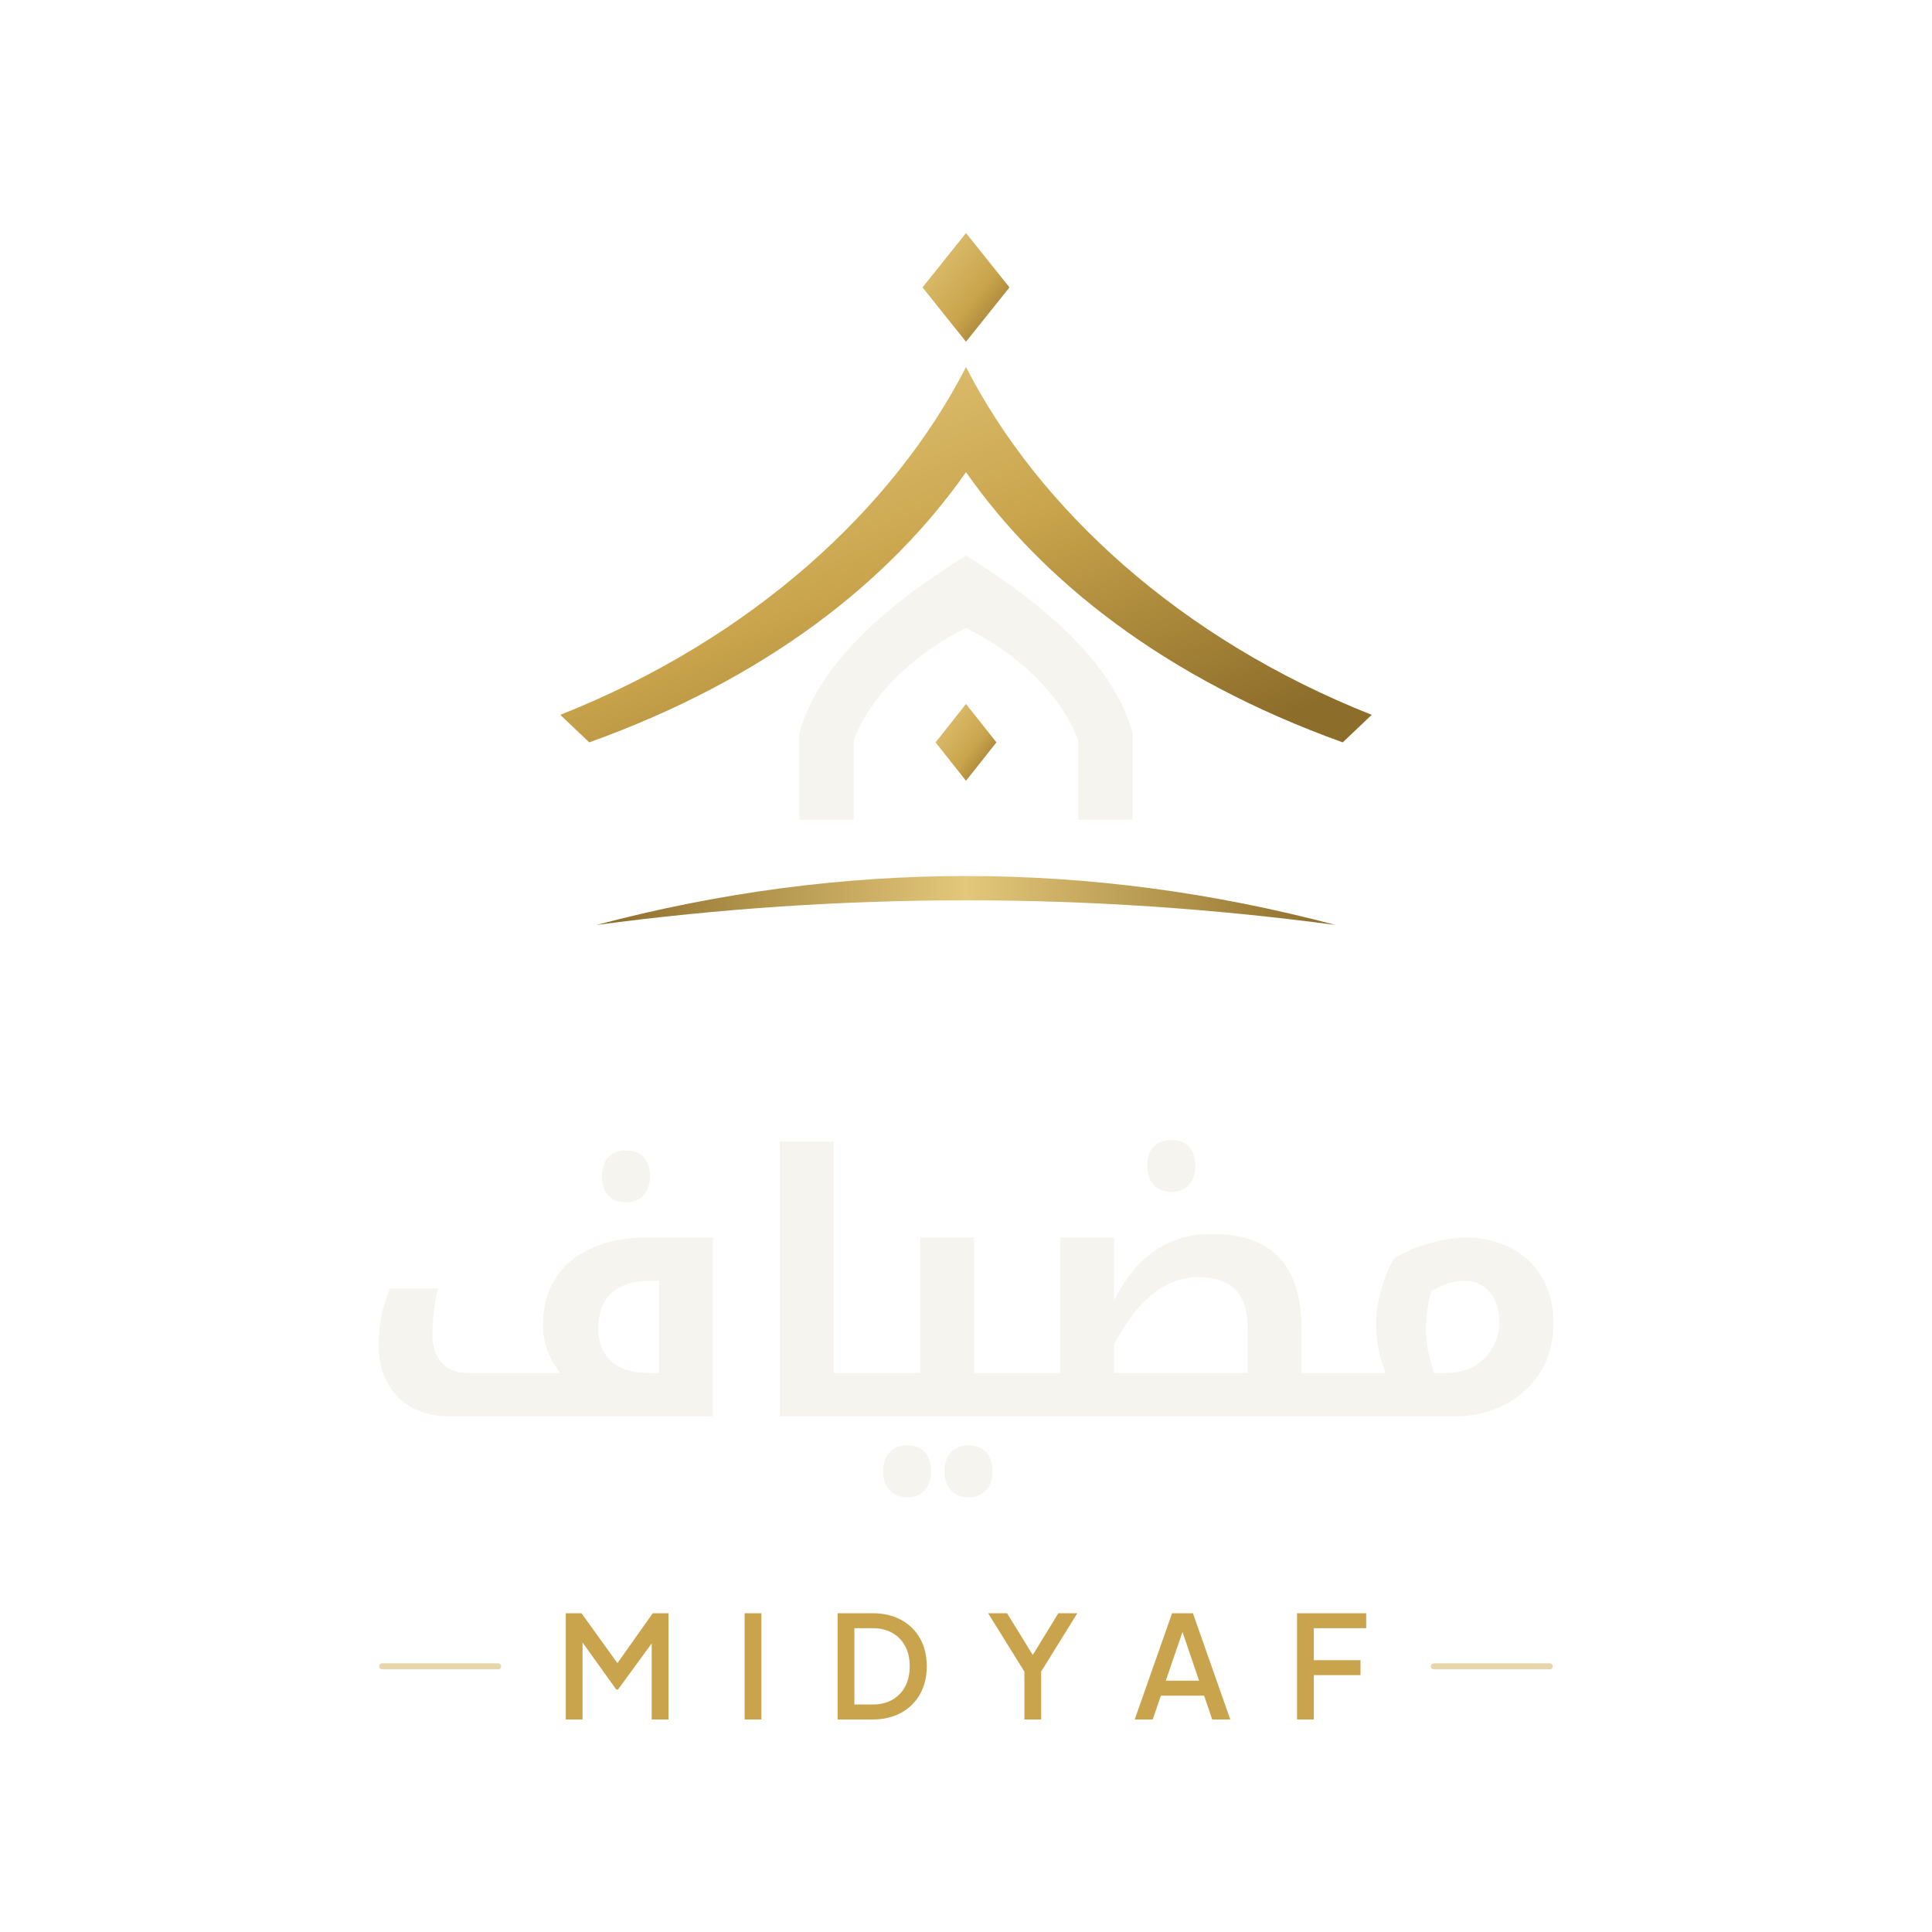
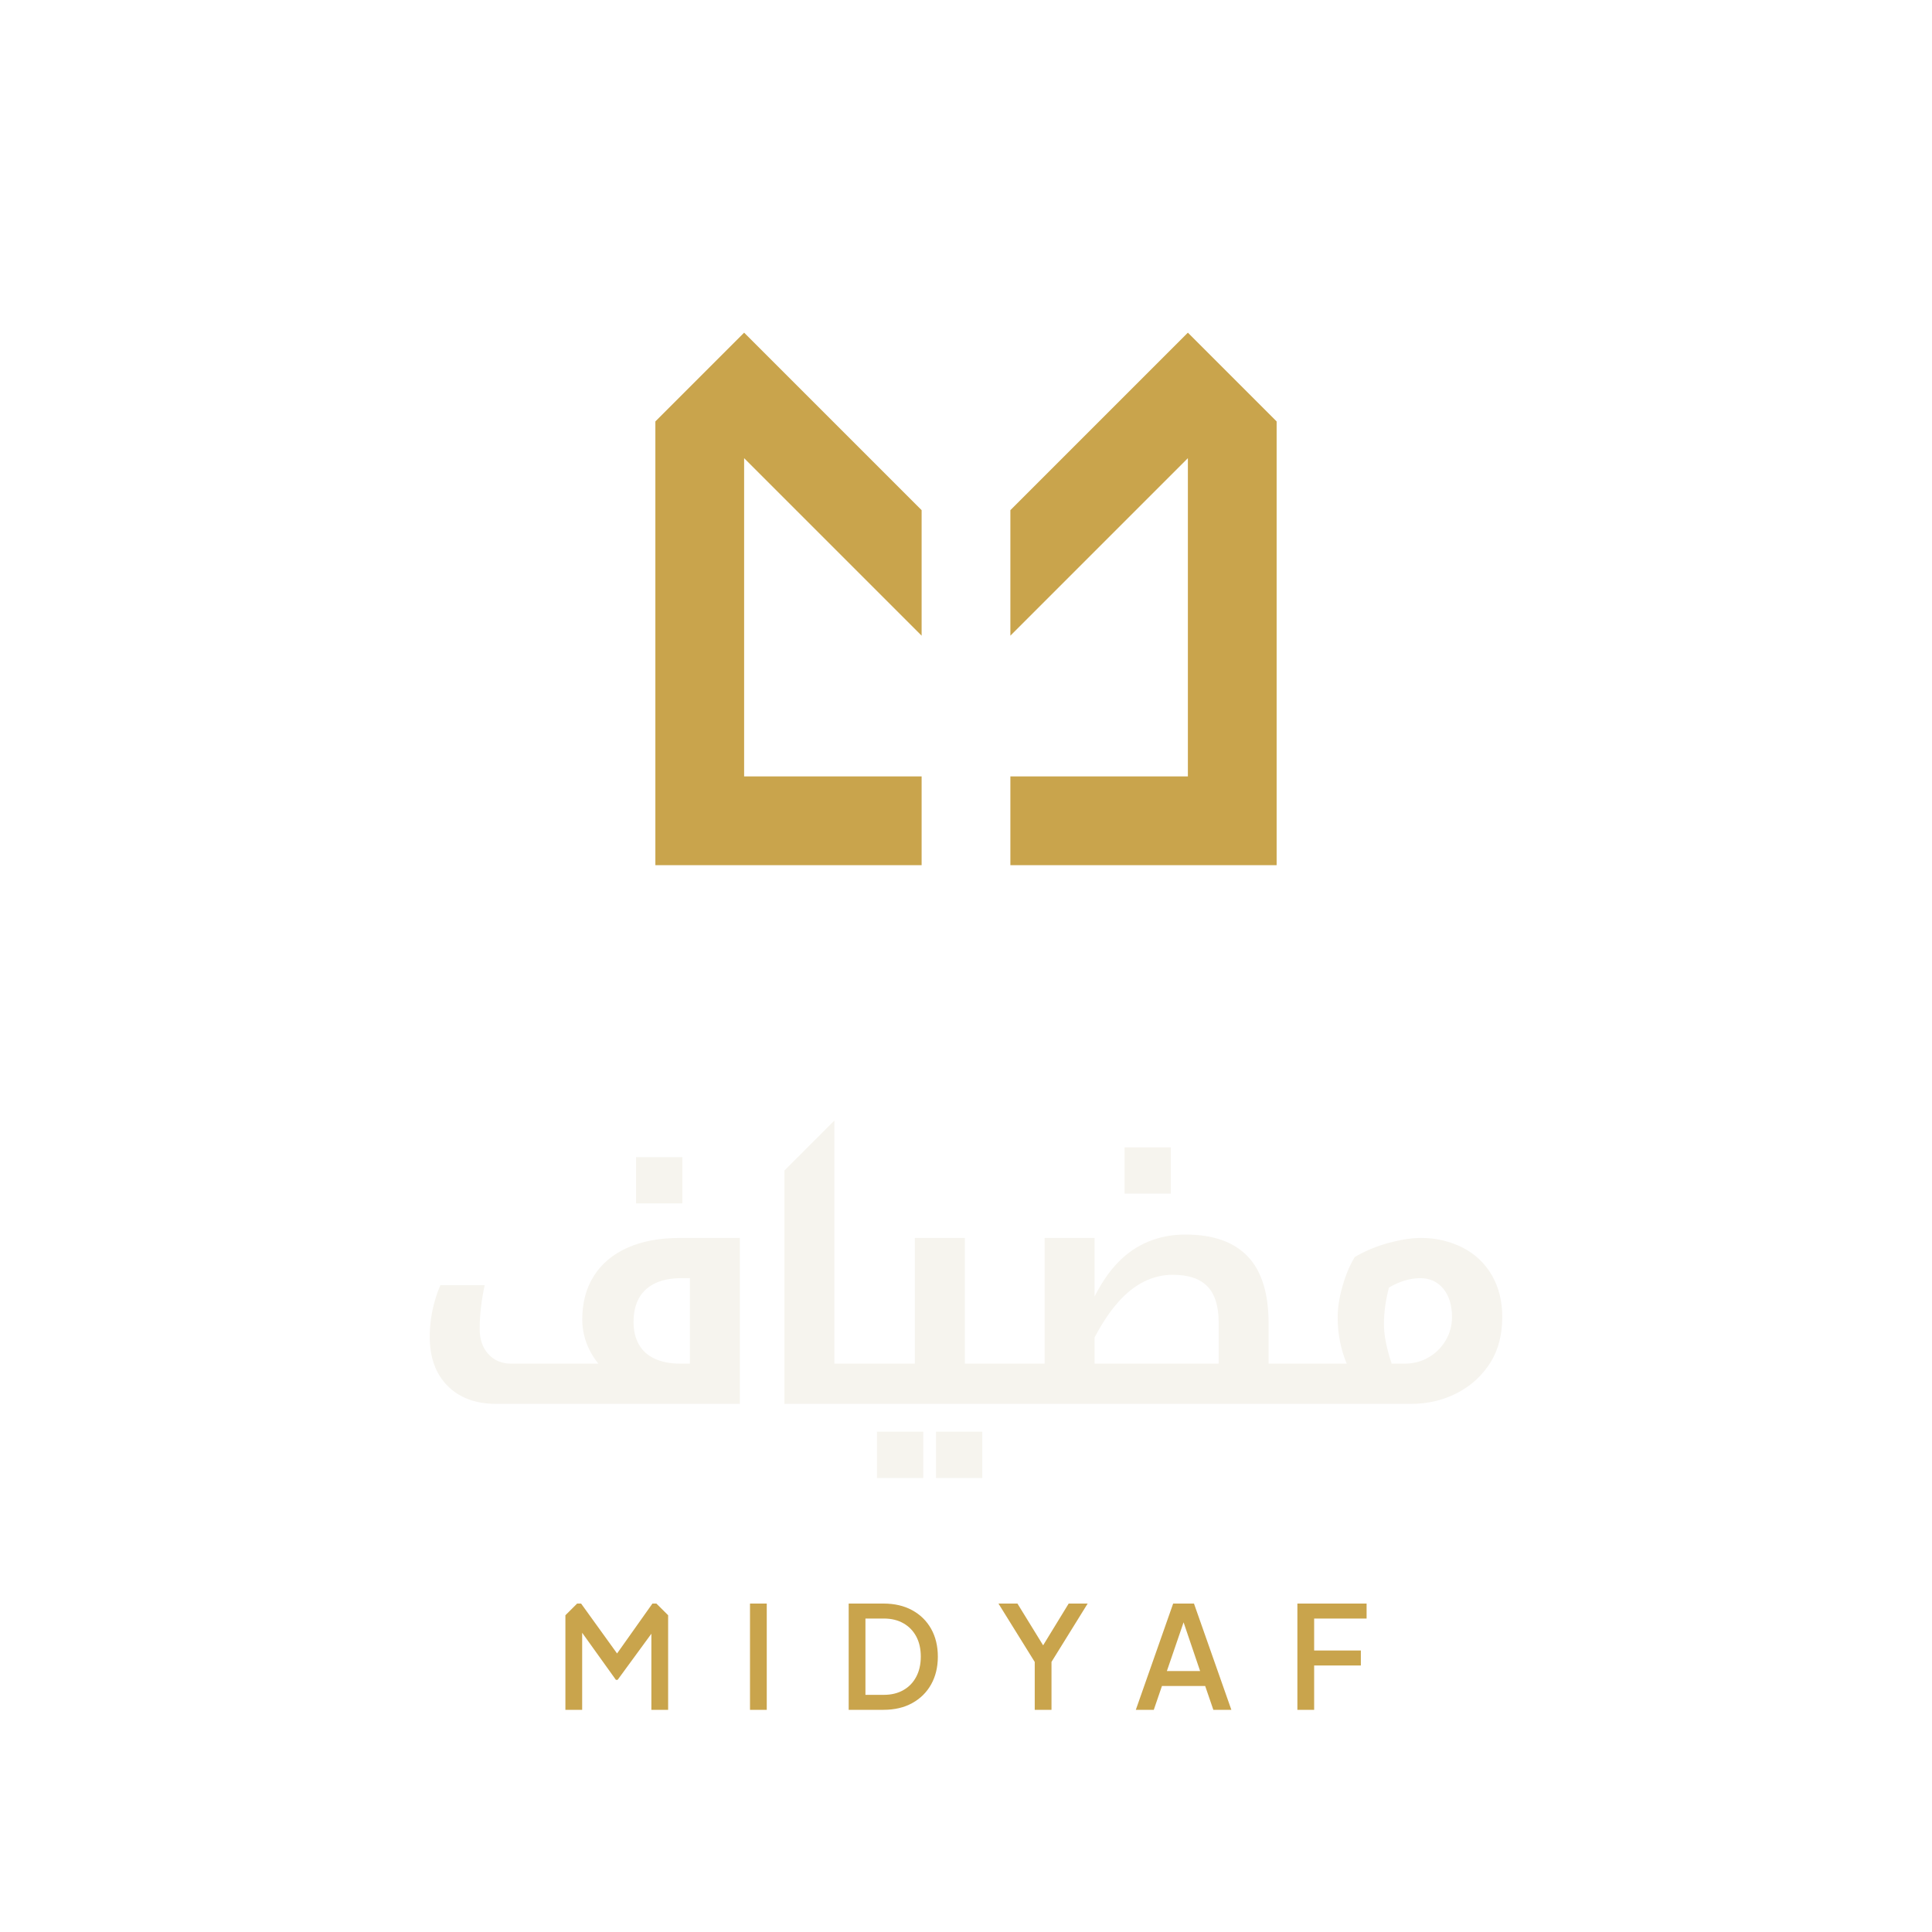
<svg xmlns="http://www.w3.org/2000/svg" viewBox="0 0 400 400" fill="none" role="img" aria-label="Midyaf مضياف stacked logo">
-   <defs>
-     <linearGradient id="st-brass" x1="12%" y1="6%" x2="88%" y2="94%">
-       <stop offset="0%" stop-color="#E3C77A" />
-       <stop offset="48%" stop-color="#C9A44C" />
-       <stop offset="100%" stop-color="#8C6D2A" />
-     </linearGradient>
-     <linearGradient id="st-brass-soft" x1="0%" y1="0%" x2="100%" y2="100%">
-       <stop offset="0%" stop-color="#E3C77A" />
-       <stop offset="60%" stop-color="#C9A44C" />
-       <stop offset="100%" stop-color="#8C6D2A" />
-     </linearGradient>
-     <linearGradient id="st-horizon" x1="0%" y1="50%" x2="100%" y2="50%">
-       <stop offset="0%" stop-color="#8C6D2A" />
-       <stop offset="50%" stop-color="#E3C77A" />
-       <stop offset="100%" stop-color="#8C6D2A" />
-     </linearGradient>
-   </defs>
-   <g transform="translate(104, 34) scale(1.5)">
-     <path d="M 64 9.5 L 70 17 L 64 24.5 L 58 17 Z" fill="url(#st-brass-soft)" />
-     <path d="M 64 28 C 54 47.5 34.5 65.5 8 76 L 12 79.8 C 36.5 71 53.5 57.5 64 42.5 C 74.5 57.5 91.5 71 116 79.8 L 120 76 C 93.5 65.5 74 47.5 64 28 Z" fill="url(#st-brass)" />
-     <path d="M 64 54 C 52 61.5 43.5 69.5 41 78.5 L 41 90.5 L 48.5 90.5 L 48.5 79.5 C 51 73 57 67.5 64 64 C 71 67.5 77 73 79.5 79.5 L 79.5 90.5 L 87 90.5 L 87 78.5 C 84.5 69.5 76 61.5 64 54 Z" fill="#F6F4EE" />
-     <path d="M 64 74.5 L 68.2 79.8 L 64 85.1 L 59.8 79.8 Z" fill="url(#st-brass-soft)" />
-     <path d="M 13 105 Q 64 91.5 115 105 Q 64 98.2 13 105 Z" fill="url(#st-horizon)" />
+   <g transform="translate(116, 40) scale(1.3125)" fill="#C9A44C">
+     <path d="M 15 36 L 29 22 L 57 50 L 57 69.8 L 29 41.8 L 29 92 L 57 92 L 57 106 L 15 106 Z" />
+     <path d="M 113 36 L 99 22 L 71 50 L 71 69.8 L 99 41.8 L 99 92 L 71 92 L 71 106 L 113 106 Z" />
  </g>
-   <path d="M93.26 293.24Q86.38 293.24 82.38 289.24Q78.38 285.23 78.38 278.2Q78.38 276.25 78.67 274.2Q78.97 272.14 79.53 270.19Q80.1 268.25 80.77 266.75H90.65Q90.12 269.15 89.82 271.62Q89.52 274.08 89.52 276.55Q89.52 280 91.47 282.13Q93.41 284.26 96.56 284.26H116.01Q114.81 282.76 114.03 281.19Q113.24 279.62 112.83 277.9Q112.42 276.18 112.42 274.38Q112.42 268.77 115 264.69Q117.58 260.62 122.48 258.41Q127.38 256.2 134.27 256.2H147.59V293.24ZM136.44 284.26V265.18H134.49Q131.13 265.18 128.73 266.3Q126.34 267.43 125.1 269.6Q123.87 271.77 123.87 274.98Q123.87 277.9 125.06 280Q126.26 282.09 128.62 283.18Q130.98 284.26 134.34 284.26ZM129.63 248.94Q127.31 248.94 125.96 247.49Q124.62 246.03 124.62 243.56Q124.62 241.01 125.93 239.59Q127.23 238.17 129.63 238.17Q131.95 238.17 133.26 239.59Q134.57 241.01 134.57 243.56Q134.57 246.03 133.22 247.49Q131.87 248.94 129.63 248.94ZM181.93 284.26Q182.3 284.26 182.3 284.56V292.87Q182.3 293.24 181.93 293.24H161.43V236.37H172.58V284.26ZM181.18 293.24Q180.81 293.24 180.81 292.87V284.56Q180.81 284.26 181.18 284.26H190.53V256.2H201.68V284.26H211.41Q211.78 284.26 211.78 284.56V292.87Q211.78 293.24 211.41 293.24ZM187.84 310Q185.52 310 184.17 308.54Q182.83 307.08 182.83 304.61Q182.83 302.14 184.17 300.68Q185.52 299.23 187.84 299.23Q190.16 299.23 191.47 300.65Q192.78 302.07 192.78 304.61Q192.78 307.16 191.43 308.58Q190.09 310 187.84 310ZM200.56 310Q198.24 310 196.89 308.54Q195.55 307.08 195.55 304.61Q195.55 302.14 196.89 300.68Q198.24 299.23 200.56 299.23Q202.88 299.23 204.19 300.68Q205.5 302.14 205.5 304.61Q205.5 307.08 204.15 308.54Q202.81 310 200.56 310ZM210.66 293.24Q210.29 293.24 210.29 292.87V284.56Q210.29 284.26 210.66 284.26H219.49V256.2H230.64V269.3Q232.96 264.66 235.95 261.59Q238.95 258.52 242.72 256.99Q246.5 255.45 250.92 255.45Q260.12 255.45 264.8 260.32Q269.47 265.18 269.47 275.28V284.26H279.2Q279.57 284.26 279.57 284.56V292.87Q279.57 293.24 279.2 293.24ZM258.32 284.26V275.06Q258.32 269.6 255.82 267.01Q253.31 264.43 248.07 264.43Q244.71 264.43 241.64 265.97Q238.57 267.5 235.84 270.61Q233.11 273.71 230.64 278.42V284.26ZM242.54 246.77Q240.22 246.77 238.87 245.32Q237.52 243.86 237.52 241.39Q237.52 238.84 238.83 237.42Q240.14 236 242.54 236Q244.86 236 246.17 237.42Q247.48 238.84 247.48 241.39Q247.48 243.86 246.13 245.32Q244.78 246.77 242.54 246.77ZM278.45 293.24Q278.08 293.24 278.08 292.87V284.56Q278.08 284.26 278.45 284.26H286.91Q285.93 281.94 285.41 279.36Q284.89 276.78 284.89 273.94Q284.89 270.72 285.97 266.94Q287.06 263.16 288.7 260.47Q292.29 258.37 296.37 257.29Q300.45 256.2 303.52 256.2Q306.06 256.2 308.38 256.76Q310.7 257.32 312.8 258.37Q316.99 260.54 319.31 264.54Q321.62 268.55 321.62 273.86Q321.62 276.7 320.99 279.25Q320.35 281.79 319.01 283.96Q316.24 288.38 311.56 290.81Q306.88 293.24 301.2 293.24ZM295.21 275.51Q295.21 277.38 295.66 279.58Q296.11 281.79 296.93 284.26H299.78Q302.77 284.26 305.16 282.88Q307.56 281.49 308.98 279.1Q310.4 276.7 310.4 273.86Q310.4 269.89 308.46 267.54Q306.51 265.18 303.29 265.18Q301.65 265.18 299.89 265.7Q298.13 266.23 296.33 267.28Q295.81 269.22 295.51 271.28Q295.21 273.34 295.21 275.51Z" fill="#F6F4EE" />
-   <path d="M117.14 356V334H120.39L128.64 345.46H127.03L135.15 334H138.4V356H134.93V338.12L136.23 338.47L127.95 349.8H127.59L119.47 338.47L120.61 338.12V356ZM154.17 356V334H157.64V356ZM173.42 356V334H180.63Q184.05 334 186.58 335.38Q189.1 336.76 190.49 339.23Q191.88 341.71 191.88 344.99Q191.88 348.25 190.49 350.74Q189.1 353.22 186.58 354.61Q184.05 356 180.63 356ZM176.89 352.9H180.69Q183.03 352.9 184.74 351.92Q186.46 350.95 187.41 349.17Q188.35 347.39 188.35 344.98Q188.35 342.56 187.4 340.8Q186.45 339.04 184.73 338.07Q183.02 337.1 180.69 337.1H176.89ZM212.09 356V346.09L204.58 334H208.5L214.53 343.79H213.13L219.12 334H223.05L215.56 346.08V356ZM234.93 356 242.67 334H246.98L254.72 356H250.98L249.3 351.07H240.35L238.66 356ZM241.37 347.97H248.25L244.34 336.45H245.31ZM268.54 356V334H282.86V337.1H272.01V343.72H281.68V346.82H272.01V356Z" fill="#C9A44C" />
-   <line x1="79.14" y1="345.00" x2="103.14" y2="345.00" stroke="#C9A44C" stroke-opacity="0.45" stroke-width="1.25" stroke-linecap="round" />
-   <line x1="296.86" y1="345.00" x2="320.86" y2="345.00" stroke="#C9A44C" stroke-opacity="0.45" stroke-width="1.25" stroke-linecap="round" />
+   <path d="M102.78 290.66Q96.39 290.66 92.68 286.94Q88.97 283.23 88.97 276.71Q88.97 274.9 89.24 272.99Q89.52 271.08 90.04 269.28Q90.56 267.47 91.19 266.08H100.35Q99.86 268.31 99.59 270.6Q99.31 272.89 99.31 275.18Q99.31 278.37 101.11 280.35Q102.92 282.33 105.83 282.33H123.88Q122.77 280.94 122.04 279.48Q121.31 278.02 120.93 276.43Q120.55 274.83 120.55 273.17Q120.55 267.96 122.95 264.18Q125.34 260.39 129.89 258.34Q134.43 256.3 140.82 256.3H153.18V290.66ZM142.83 282.33V264.63H141.03Q137.91 264.63 135.68 265.67Q133.46 266.71 132.32 268.72Q131.17 270.74 131.17 273.72Q131.17 276.43 132.28 278.37Q133.39 280.32 135.58 281.32Q137.77 282.33 140.89 282.33ZM131.69 249.15H141.27V239.57H131.69ZM181.43 282.33Q181.78 282.33 181.78 282.61V290.31Q181.78 290.66 181.43 290.66H162.41V242.34L172.75 232V282.33ZM180.74 290.66Q180.39 290.66 180.39 290.31V282.61Q180.39 282.33 180.74 282.33H189.41V256.3H199.76V282.33H208.78Q209.13 282.33 209.13 282.61V290.31Q209.13 290.66 208.78 290.66ZM181.57 306H191.15V296.42H181.57ZM193.79 306H203.37V296.42H193.79ZM208.09 290.66Q207.74 290.66 207.74 290.31V282.61Q207.74 282.33 208.09 282.33H216.28V256.3H226.62V268.44Q228.77 264.14 231.55 261.29Q234.33 258.45 237.83 257.03Q241.34 255.6 245.43 255.6Q253.97 255.6 258.31 260.11Q262.65 264.63 262.65 274V282.33H271.67Q272.02 282.33 272.02 282.61V290.31Q272.02 290.66 271.67 290.66ZM252.31 282.33V273.79Q252.31 268.72 249.98 266.33Q247.66 263.93 242.8 263.93Q239.67 263.93 236.83 265.36Q233.98 266.78 231.45 269.66Q228.91 272.54 226.62 276.91V282.33ZM232.83 247.13H242.41V237.55H232.83ZM270.98 290.66Q270.63 290.66 270.63 290.31V282.61Q270.63 282.33 270.98 282.33H278.82Q277.92 280.18 277.44 277.78Q276.95 275.39 276.95 272.75Q276.95 269.76 277.96 266.26Q278.96 262.75 280.49 260.25Q283.82 258.31 287.61 257.3Q291.39 256.3 294.24 256.3Q296.6 256.3 298.75 256.82Q300.9 257.34 302.84 258.31Q306.73 260.32 308.88 264.04Q311.03 267.75 311.03 272.68Q311.03 275.32 310.44 277.68Q309.85 280.04 308.61 282.05Q306.04 286.15 301.7 288.4Q297.36 290.66 292.08 290.66ZM286.53 274.21Q286.53 275.94 286.95 277.99Q287.36 280.04 288.13 282.33H290.76Q293.54 282.33 295.76 281.04Q297.98 279.76 299.3 277.54Q300.62 275.32 300.62 272.68Q300.62 269 298.82 266.81Q297.01 264.63 294.03 264.63Q292.5 264.63 290.87 265.11Q289.24 265.6 287.57 266.57Q287.09 268.38 286.81 270.28Q286.53 272.19 286.53 274.21Z" fill="#F6F4EE" />
+   <path d="M117.06 354V334.42L119.49 332H120.31L128.57 343.46H126.96L135.08 332H135.9L138.33 334.42V354H134.86V336.12L136.16 336.47L127.87 347.8H127.52L119.4 336.47L120.53 336.12V354ZM155.28 354V332H158.75V354ZM175.71 354V332H182.92Q186.34 332 188.86 333.38Q191.39 334.76 192.78 337.23Q194.17 339.71 194.17 342.99Q194.17 346.25 192.78 348.74Q191.39 351.22 188.86 352.61Q186.34 354 182.92 354ZM179.18 350.9H182.98Q185.32 350.9 187.03 349.92Q188.75 348.95 189.69 347.17Q190.64 345.39 190.64 342.98Q190.64 340.56 189.69 338.8Q188.74 337.04 187.02 336.07Q185.31 335.1 182.98 335.1H179.18ZM214.23 354V344.09L206.72 332H210.65L216.67 341.79H215.27L221.26 332H225.19L217.7 344.08V354ZM235.16 354 242.89 332H247.2L254.94 354H251.21L249.52 349.07H240.57L238.88 354ZM241.59 345.97H248.47L244.56 334.45H245.54ZM268.61 354V332H282.94V335.1H272.08V341.72H281.75V344.82H272.08V354Z" fill="#C9A44C" />
</svg>
